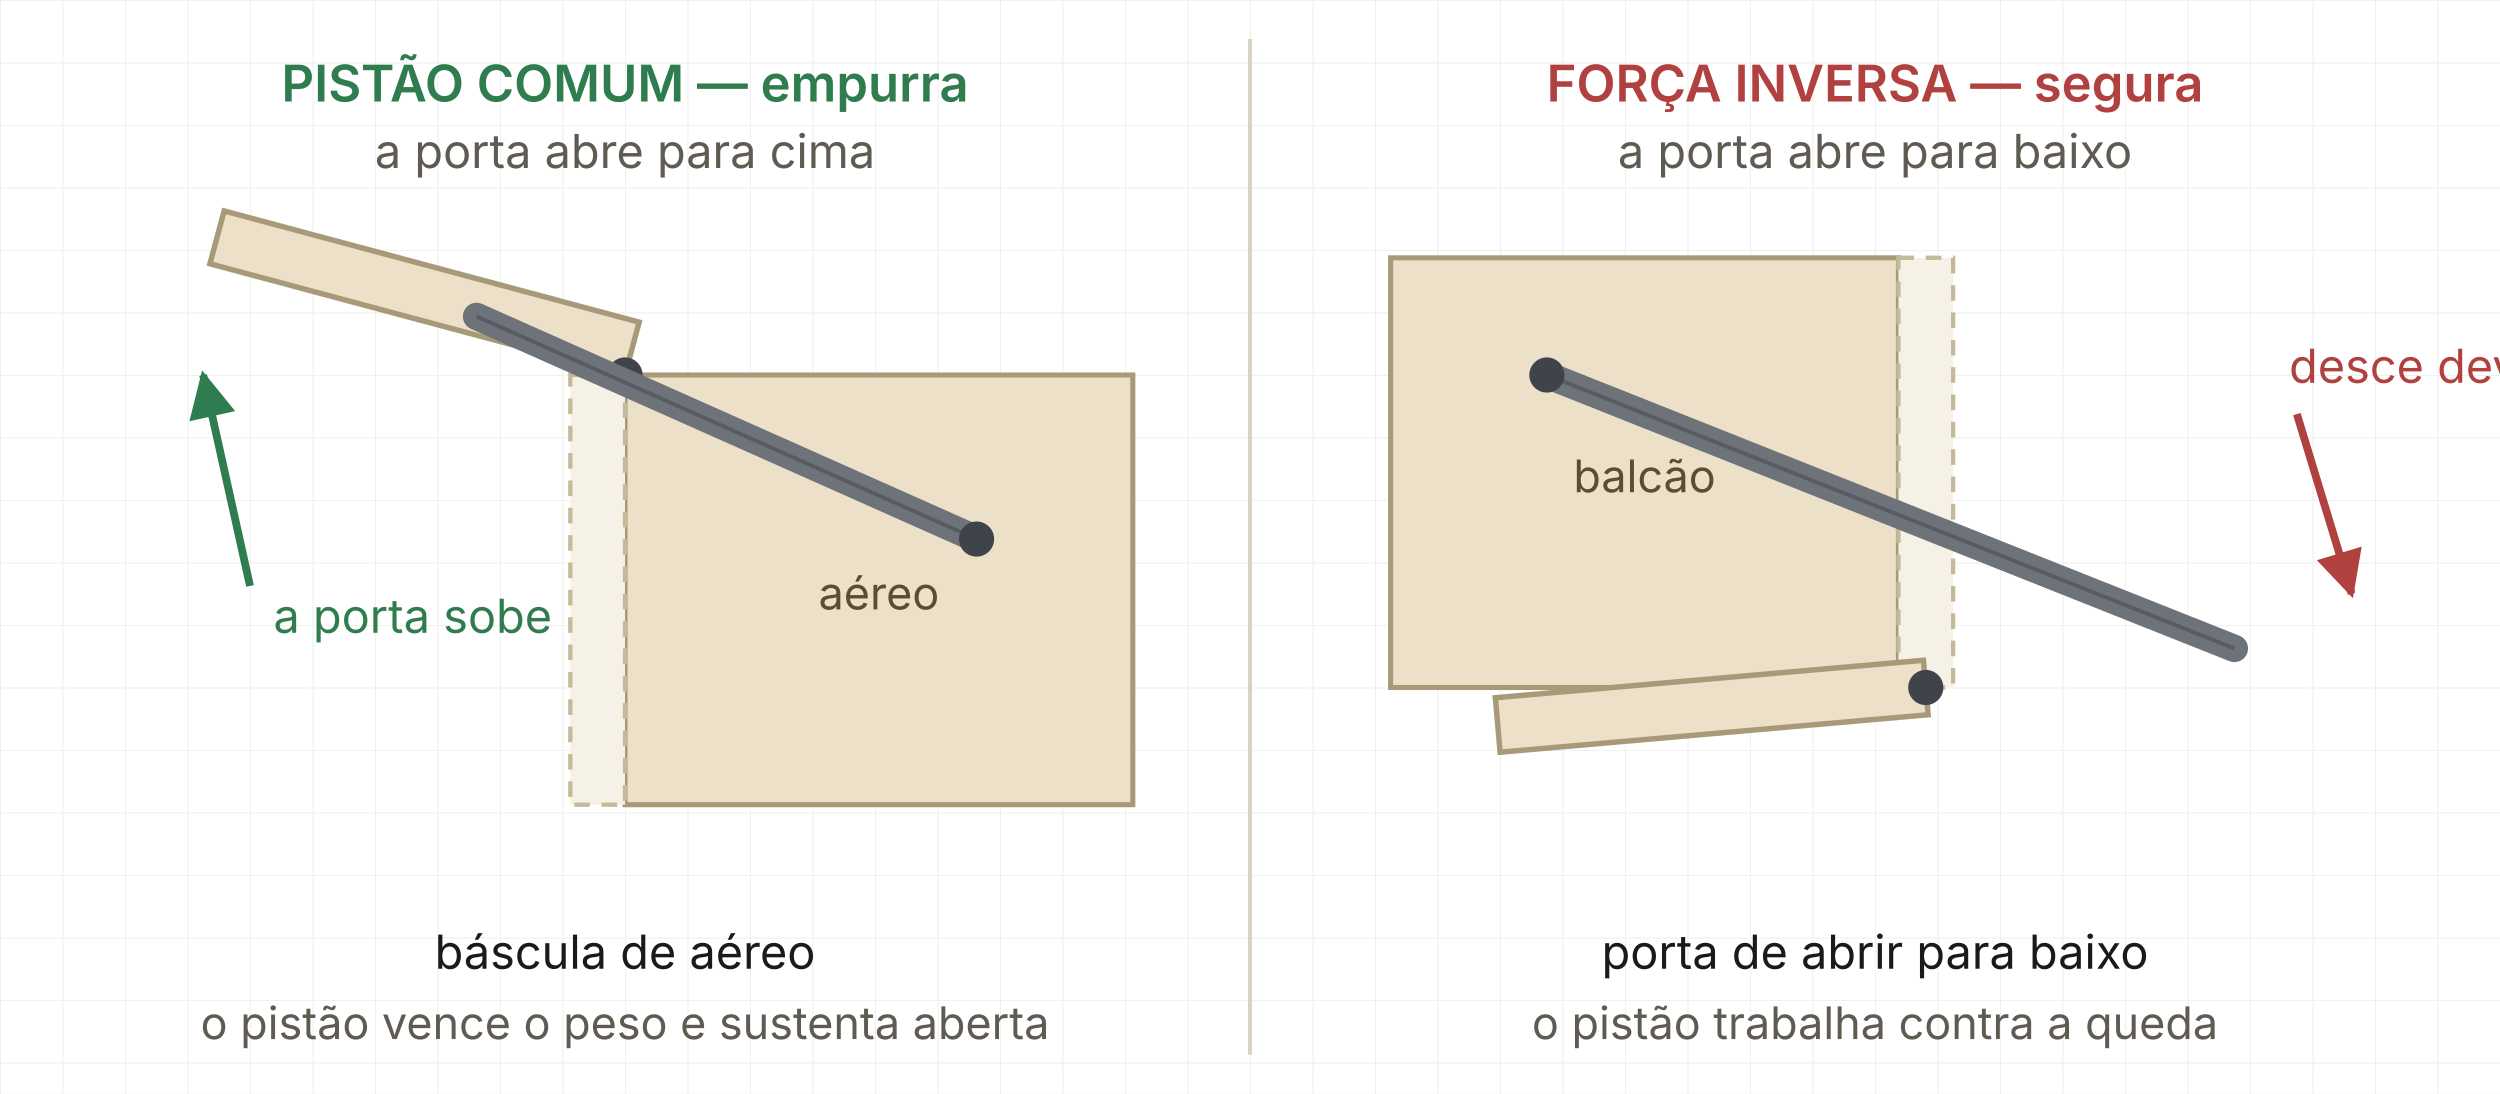
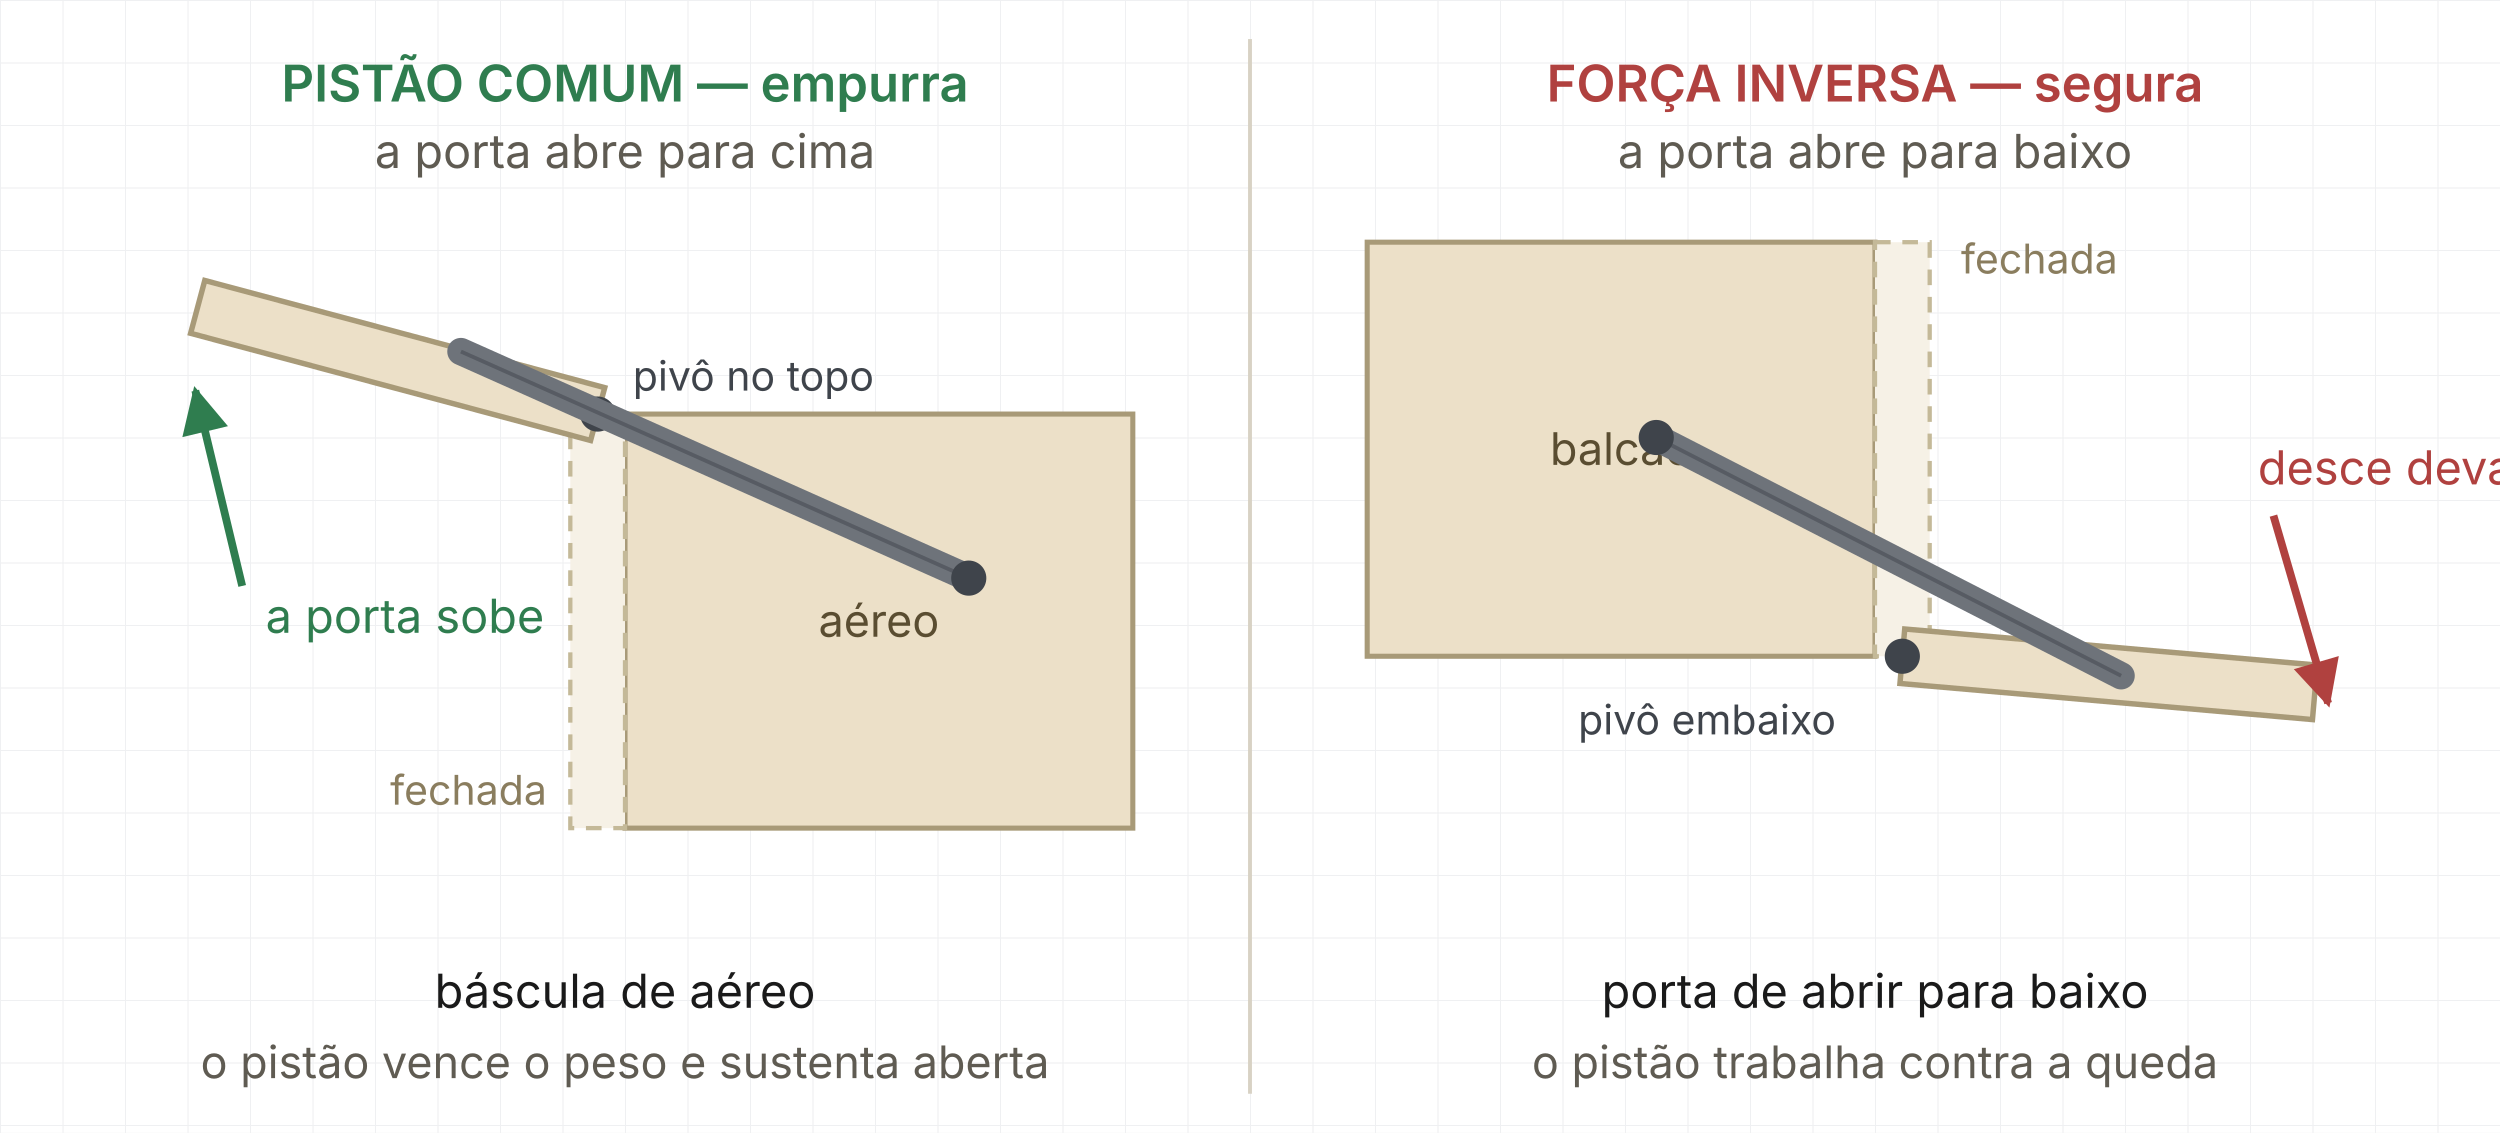
- <svg xmlns="http://www.w3.org/2000/svg" viewBox="0 0 640 280" role="img" aria-label="Os dois pistões a gás lado a lado: o comum empurra a porta que abre para cima, numa báscula de aéreo; o de força inversa segura a porta que abre para baixo, controlando a descida.">
+ <svg xmlns="http://www.w3.org/2000/svg" viewBox="0 0 640 290" role="img" aria-label="Os dois pistões a gás lado a lado: o comum empurra a porta que abre para cima, numa báscula de aéreo; o de força inversa segura a porta que abre para baixo, girando para fora e para baixo e descendo devagar.">
  <defs>
    <pattern id="gradeB" width="16" height="16" patternUnits="userSpaceOnUse">
      <path d="M16,0 L0,0 L0,16" fill="none" stroke="#0E2038" stroke-width=".5" opacity=".07" />
    </pattern>
    <marker id="sv" viewBox="0 0 10 10" refX="9" refY="5" markerWidth="6" markerHeight="6" orient="auto">
      <path d="M0,0 L10,5 L0,10 z" fill="#2F7D4F" />
    </marker>
    <marker id="sr" viewBox="0 0 10 10" refX="9" refY="5" markerWidth="6" markerHeight="6" orient="auto">
      <path d="M0,0 L10,5 L0,10 z" fill="#B0413F" />
    </marker>
  </defs>
-   <rect x="0" y="0" width="640" height="280" fill="#ffffff" />
-   <rect x="0" y="0" width="640" height="280" fill="url(#gradeB)" />
-   <line x1="320" y1="10" x2="320" y2="270" stroke="#d8d2c4" stroke-width="1" />
+   <rect x="0" y="0" width="640" height="290" fill="#ffffff" />
+   <rect x="0" y="0" width="640" height="290" fill="url(#gradeB)" />
+   <line x1="320" y1="10" x2="320" y2="280" stroke="#d8d2c4" stroke-width="1" />
  <g transform="translate(0,0)">
    <text x="160" y="26" font-family="Inter,sans-serif" font-size="13" font-weight="600" fill="#2F7D4F" text-anchor="middle">PISTÃO COMUM — empurra</text>
    <text x="160" y="43" font-family="Inter,sans-serif" font-size="12" fill="#5f5b52" text-anchor="middle">a porta abre para cima</text>
-     <rect x="160" y="96" width="130" height="110" fill="#ece0c8" stroke="#a89a78" stroke-width="1.3" />
-     <text x="225" y="156" font-family="Inter,sans-serif" font-size="11.5" fill="#5a4d31" text-anchor="middle">aéreo</text>
-     <rect x="146" y="96" width="14" height="110" fill="#f6f1e6" stroke="#c4b998" stroke-width="1.1" stroke-dasharray="4 3" />
-     <g transform="rotate(105,160,96)">
-       <rect x="146" y="96" width="14" height="110" fill="#ece0c8" stroke="#a89a78" stroke-width="1.4" />
+     <rect x="160" y="106" width="130" height="106" fill="#ece0c8" stroke="#a89a78" stroke-width="1.3" />
+     <text x="225" y="163" font-family="Inter,sans-serif" font-size="11.5" fill="#5a4d31" text-anchor="middle">aéreo</text>
+     <rect x="146" y="106" width="14" height="106" fill="#f6f1e6" stroke="#c4b998" stroke-width="1.1" stroke-dasharray="4 3" />
+     <text x="140" y="206" font-family="Inter,sans-serif" font-size="10.5" fill="#8a7d5e" text-anchor="end">fechada</text>
+     <g transform="rotate(105,153,106)">
+       <rect x="146" y="106" width="14" height="106" fill="#ece0c8" stroke="#a89a78" stroke-width="1.4" />
    </g>
-     <circle cx="160" cy="96" r="4.5" fill="#3f444b" />
-     <line x1="250" y1="138" x2="122" y2="81" stroke="#6e737a" stroke-width="7" stroke-linecap="round" />
-     <line x1="250" y1="138" x2="122" y2="81" stroke="#3f444b" stroke-width="1" opacity=".5" />
-     <circle cx="250" cy="138" r="4.5" fill="#3f444b" />
-     <path d="M64,150 L52,96" fill="none" stroke="#2F7D4F" stroke-width="2" marker-end="url(#sv)" />
-     <text x="70" y="162" font-family="Inter,sans-serif" font-size="12" fill="#2F7D4F">a porta sobe</text>
-     <text x="160" y="248" font-family="Inter,sans-serif" font-size="12" fill="#1A1A1A" text-anchor="middle">báscula de aéreo</text>
-     <text x="160" y="266" font-family="Inter,sans-serif" font-size="11.5" fill="#5f5b52" text-anchor="middle">o pistão vence o peso e sustenta aberta</text>
+     <circle cx="153" cy="106" r="4.5" fill="#3f444b" />
+     <text x="162" y="100" font-family="Inter,sans-serif" font-size="10.5" fill="#3f444b">pivô no topo</text>
+     <line x1="248" y1="148" x2="118" y2="90" stroke="#6e737a" stroke-width="7" stroke-linecap="round" />
+     <line x1="248" y1="148" x2="118" y2="90" stroke="#3f444b" stroke-width="1" opacity=".5" />
+     <circle cx="248" cy="148" r="4.5" fill="#3f444b" />
+     <path d="M62,150 L50,100" fill="none" stroke="#2F7D4F" stroke-width="2" marker-end="url(#sv)" />
+     <text x="68" y="162" font-family="Inter,sans-serif" font-size="12" fill="#2F7D4F">a porta sobe</text>
+     <text x="160" y="258" font-family="Inter,sans-serif" font-size="12" fill="#1A1A1A" text-anchor="middle">báscula de aéreo</text>
+     <text x="160" y="276" font-family="Inter,sans-serif" font-size="11.5" fill="#5f5b52" text-anchor="middle">o pistão vence o peso e sustenta aberta</text>
  </g>
  <g transform="translate(320,0)">
    <text x="160" y="26" font-family="Inter,sans-serif" font-size="13" font-weight="600" fill="#B0413F" text-anchor="middle">FORÇA INVERSA — segura</text>
    <text x="160" y="43" font-family="Inter,sans-serif" font-size="12" fill="#5f5b52" text-anchor="middle">a porta abre para baixo</text>
-     <rect x="36" y="66" width="130" height="110" fill="#ece0c8" stroke="#a89a78" stroke-width="1.3" />
-     <text x="101" y="126" font-family="Inter,sans-serif" font-size="11.5" fill="#5a4d31" text-anchor="middle">balcão</text>
-     <rect x="166" y="66" width="14" height="110" fill="#f6f1e6" stroke="#c4b998" stroke-width="1.1" stroke-dasharray="4 3" />
-     <g transform="rotate(-95,173,176)">
-       <rect x="166" y="66" width="14" height="110" fill="#ece0c8" stroke="#a89a78" stroke-width="1.4" />
+     <rect x="30" y="62" width="130" height="106" fill="#ece0c8" stroke="#a89a78" stroke-width="1.3" />
+     <text x="95" y="119" font-family="Inter,sans-serif" font-size="11.5" fill="#5a4d31" text-anchor="middle">balcão</text>
+     <rect x="160" y="62" width="14" height="106" fill="#f6f1e6" stroke="#c4b998" stroke-width="1.1" stroke-dasharray="4 3" />
+     <text x="182" y="70" font-family="Inter,sans-serif" font-size="10.5" fill="#8a7d5e">fechada</text>
+     <g transform="rotate(95,167,168)">
+       <rect x="160" y="62" width="14" height="106" fill="#ece0c8" stroke="#a89a78" stroke-width="1.4" />
    </g>
-     <circle cx="173" cy="176" r="4.5" fill="#3f444b" />
-     <line x1="76" y1="96" x2="252" y2="166" stroke="#6e737a" stroke-width="7" stroke-linecap="round" />
-     <line x1="76" y1="96" x2="252" y2="166" stroke="#3f444b" stroke-width="1" opacity=".5" />
-     <circle cx="76" cy="96" r="4.5" fill="#3f444b" />
-     <path d="M268,106 L282,152" fill="none" stroke="#B0413F" stroke-width="2" marker-end="url(#sr)" />
-     <text x="266" y="98" font-family="Inter,sans-serif" font-size="12" fill="#B0413F">desce devagar</text>
-     <text x="160" y="248" font-family="Inter,sans-serif" font-size="12" fill="#1A1A1A" text-anchor="middle">porta de abrir para baixo</text>
-     <text x="160" y="266" font-family="Inter,sans-serif" font-size="11.5" fill="#5f5b52" text-anchor="middle">o pistão trabalha contra a queda</text>
+     <circle cx="167" cy="168" r="4.5" fill="#3f444b" />
+     <text x="150" y="188" font-family="Inter,sans-serif" font-size="10.5" fill="#3f444b" text-anchor="end">pivô embaixo</text>
+     <line x1="104" y1="112" x2="223" y2="173" stroke="#6e737a" stroke-width="7" stroke-linecap="round" />
+     <line x1="104" y1="112" x2="223" y2="173" stroke="#3f444b" stroke-width="1" opacity=".5" />
+     <circle cx="104" cy="112" r="4.5" fill="#3f444b" />
+     <path d="M262,132 L276,180" fill="none" stroke="#B0413F" stroke-width="2" marker-end="url(#sr)" />
+     <text x="258" y="124" font-family="Inter,sans-serif" font-size="12" fill="#B0413F">desce devagar</text>
+     <text x="160" y="258" font-family="Inter,sans-serif" font-size="12" fill="#1A1A1A" text-anchor="middle">porta de abrir para baixo</text>
+     <text x="160" y="276" font-family="Inter,sans-serif" font-size="11.5" fill="#5f5b52" text-anchor="middle">o pistão trabalha contra a queda</text>
  </g>
</svg>
